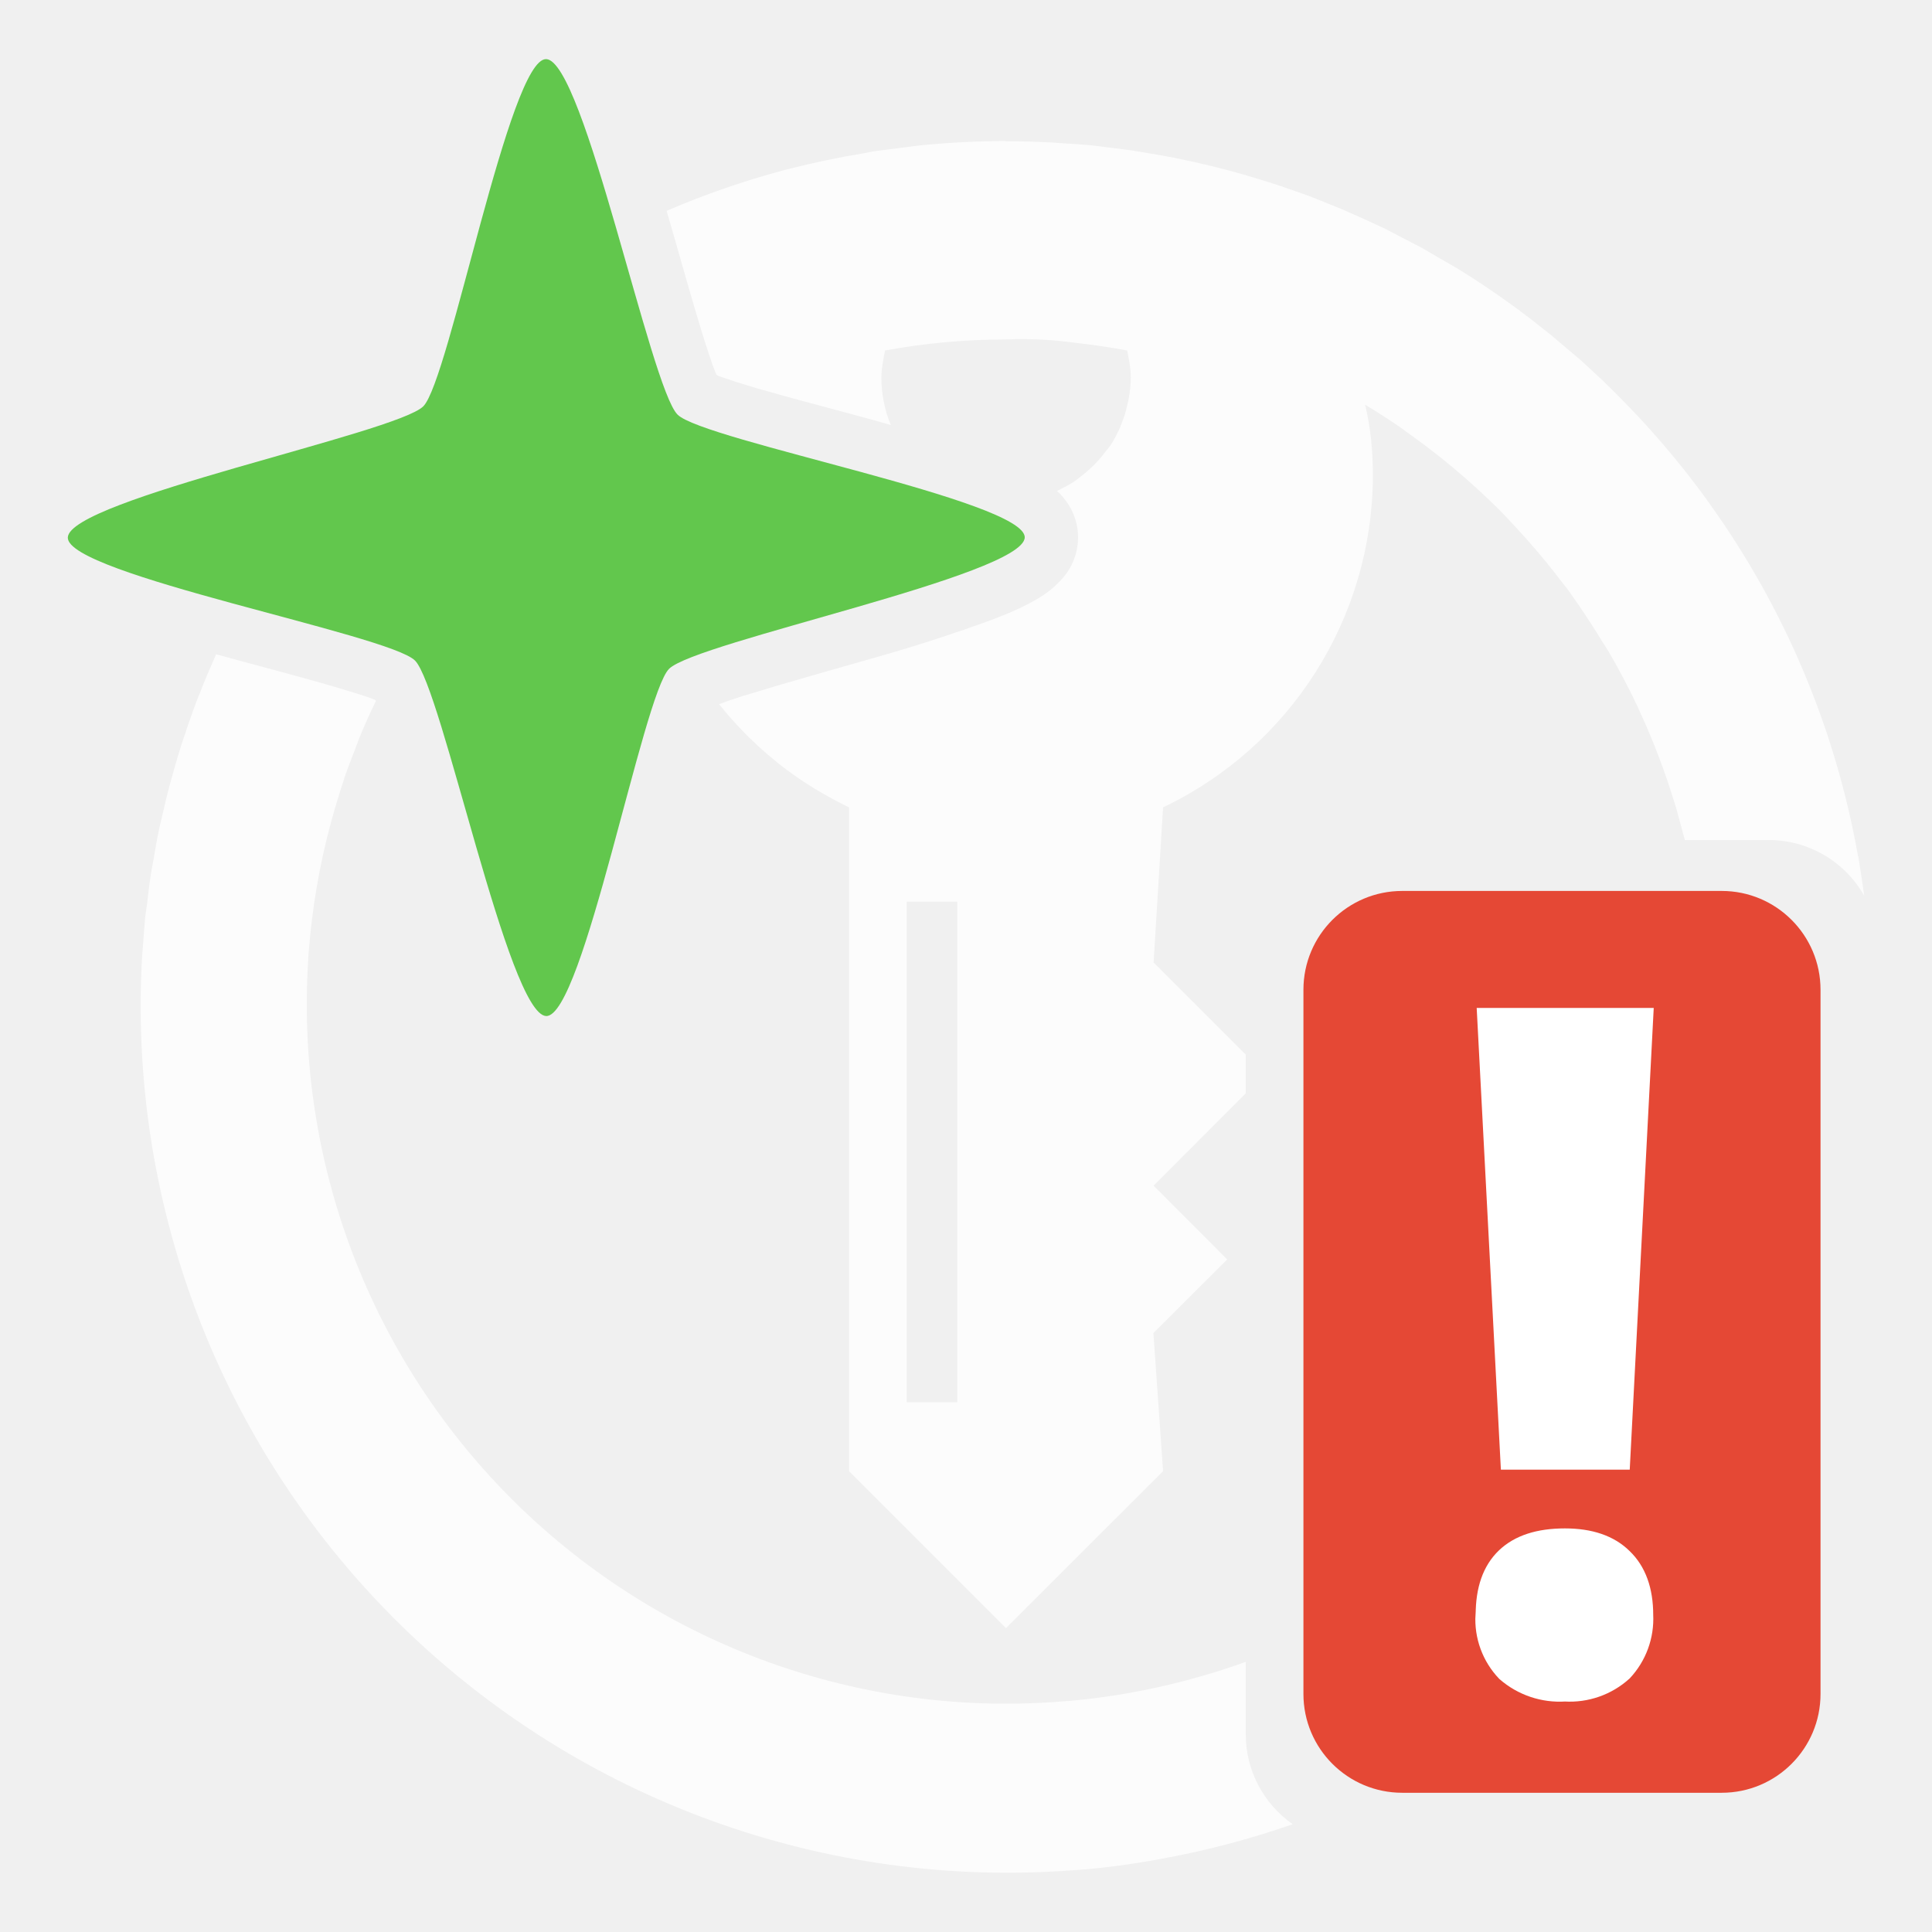
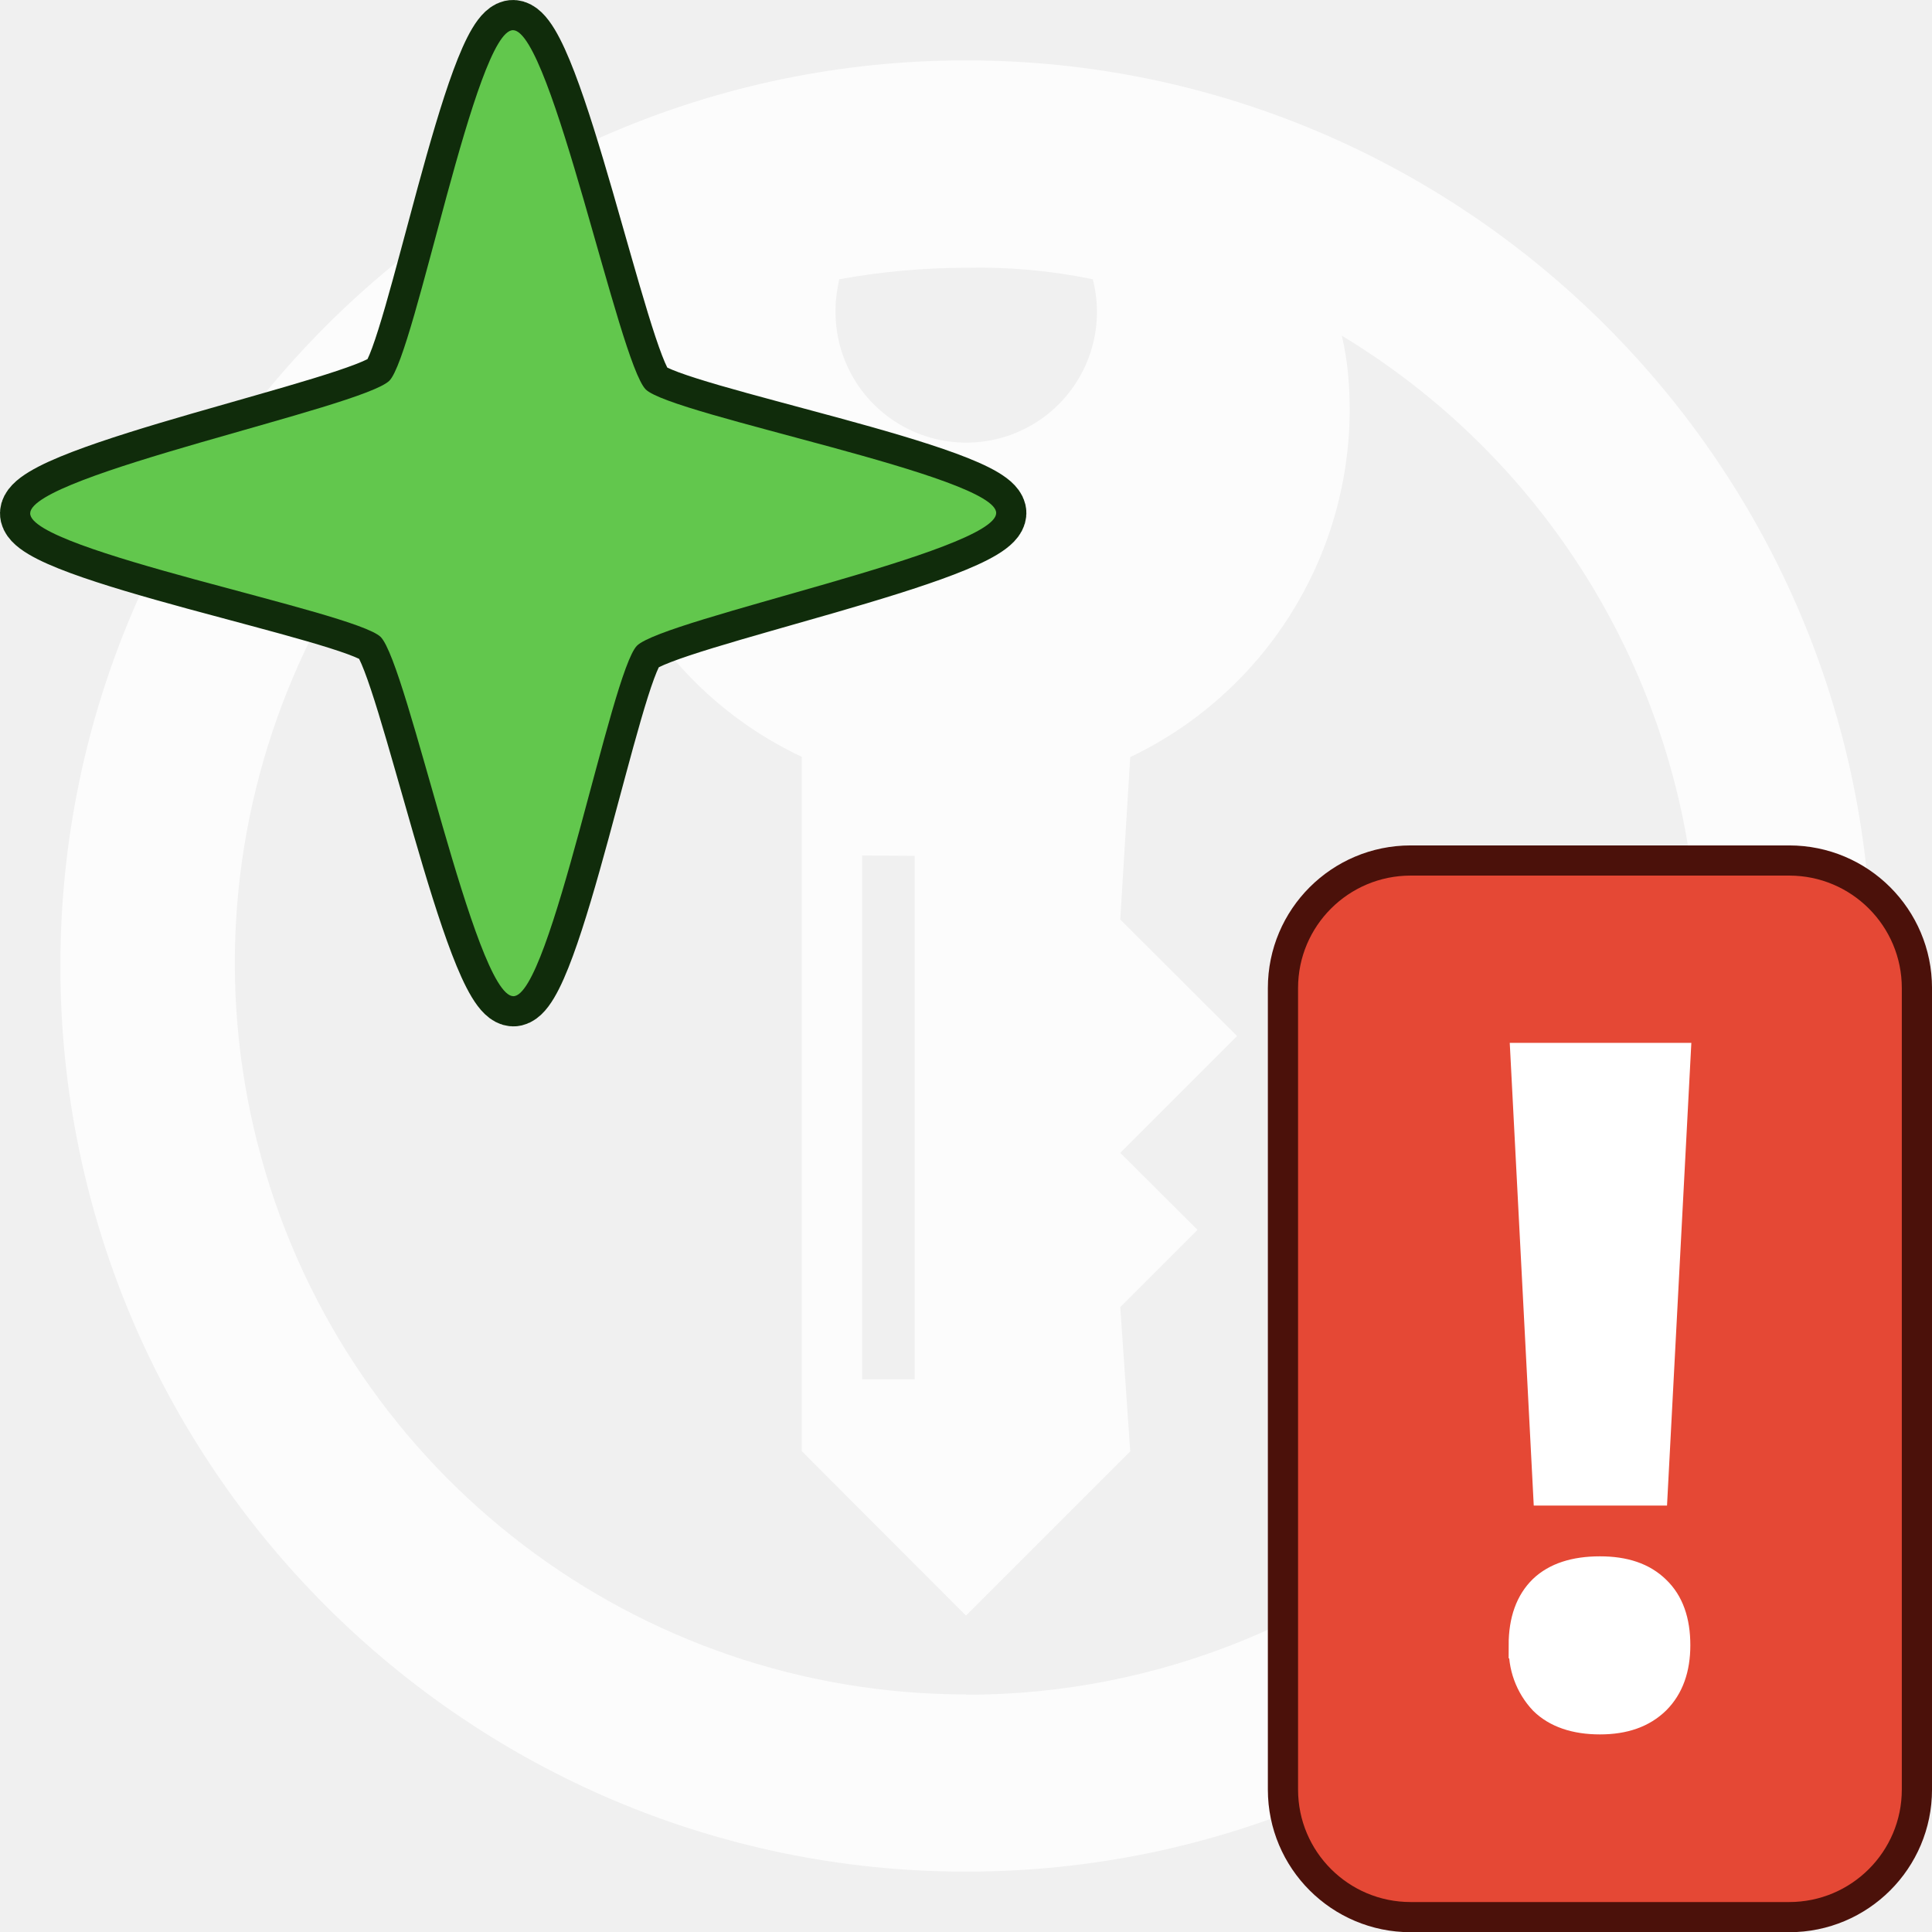
- <svg xmlns="http://www.w3.org/2000/svg" xml:space="preserve" viewBox="0 0 100 100">
-   <g style="display:inline">
-     <g style="display:inline;stroke:#0c0c0c;stroke-width:.736;stroke-dasharray:none;stroke-opacity:.8">
-       <path style="display:inline;fill:#fcfcfc;stroke:none;stroke-width:.736;stroke-dasharray:none;stroke-opacity:.8" d="M52.07 7.3a45.13 45.13 0 0 0-4.58.24l-.99.13-1.27.16-.5.1a44.57 44.57 0 0 0-3.92.82l-.24.06a44.49 44.49 0 0 0-6.06 2.1l.02.09c.65 2.23 1.27 4.48 1.8 6.2.27.86.51 1.6.7 2.08.02.06.04.08.07.13l.09.05c.47.17 1.19.4 2.03.65 1.69.49 3.9 1.06 6.09 1.66l.8.23a6.39 6.39 0 0 1-.49-2.46c0-.47.1-.94.19-1.4 2.06-.38 4.2-.57 6.26-.57a20.09 20.09 0 0 1 3.56.17c.9.1 1.8.23 2.71.4.1.46.19.93.19 1.4 0 .4-.05.78-.12 1.16l-.08.34a5.4 5.4 0 0 1-.24.78l-.13.34c-.15.32-.31.64-.51.93l-.2.25a6.5 6.5 0 0 1-1.28 1.3c-.14.11-.28.23-.43.32-.21.14-.43.25-.65.36l-.18.1.17.15c.4.43.95 1.21.92 2.34a3.23 3.23 0 0 1-.98 2.21c-.39.41-.75.65-1.11.87-.73.43-1.5.76-2.4 1.1a82.7 82.7 0 0 1-6.21 2c-2.24.64-4.48 1.27-6.2 1.8-.7.2-1.22.39-1.69.56l.02.01a19.1 19.1 0 0 0 2.96 2.97l.12.1c.51.4 1.04.78 1.6 1.13l.32.2c.56.33 1.13.65 1.72.93v34.36l8.12 8.12 8.13-8.12-.5-7.15 3.82-3.81-3.81-3.82 4.77-4.78v-2l-4.77-4.77.49-8.03a19.07 19.07 0 0 0 10.86-17.12c0-1.28-.1-2.45-.4-3.72.63.37 1.23.77 1.82 1.17l.51.37a36.22 36.22 0 0 1 2.88 2.28l.56.5c.48.44.95.89 1.4 1.35l.59.63a36.34 36.34 0 0 1 2.07 2.42l.7.9.35.5c.5.72.98 1.45 1.43 2.2l.26.4a36.7 36.7 0 0 1 1.6 3.05v.02l.04.08a36.6 36.6 0 0 1 1.82 4.79l.07.22.44 1.62v.03h4.32a5.68 5.68 0 0 1 4.97 2.88c-.09-.67-.19-1.33-.3-1.99v-.03l-.02-.03a44.59 44.59 0 0 0-7.69-18.25l-.14-.2a45.2 45.2 0 0 0-3.62-4.38l-.29-.3a45.3 45.3 0 0 0-1.1-1.12l-.37-.36-1.11-1.03-.38-.32-1.18-1-.34-.27c-.41-.33-.83-.66-1.26-.97v-.01l-.18-.13a44.95 44.95 0 0 0-3.12-2.1l-1.06-.61-.75-.44-.97-.5-.88-.46-1.01-.47-.9-.4c-.32-.15-.65-.28-.98-.41l-.99-.4-.96-.34a44.26 44.26 0 0 0-5.2-1.48l-.95-.2a44.7 44.7 0 0 0-1.18-.21l-.9-.15a44.7 44.7 0 0 0-1.38-.18l-.8-.1a45 45 0 0 0-1.57-.11c-.2-.01-.4-.04-.6-.04-.74-.04-1.49-.06-2.24-.06ZM11.18 33.87v.01c-.3.68-.6 1.37-.86 2.06l-.04.08c-.26.67-.5 1.35-.72 2.03l-.06.17c-.23.68-.43 1.37-.62 2.07l-.04.14c-.18.64-.33 1.3-.48 1.95l-.09.37c-.13.6-.24 1.22-.34 1.83l-.09.48c-.09.55-.16 1.11-.22 1.67l-.1.7c-.05.5-.08 1.01-.12 1.52-.02.28-.05.55-.06.83A44.86 44.86 0 0 0 55.58 96.8l.57-.04c1.14-.1 2.26-.25 3.36-.44l.44-.08a44.67 44.67 0 0 0 6.96-1.82 5.67 5.67 0 0 1-2.43-4.68v-3.72h-.01c-.9.33-1.83.62-2.76.87l-.29.08a36.06 36.06 0 0 1-5.96 1.06l-.41.03a36.19 36.19 0 0 1-39.1-38.33c0-.23.03-.47.05-.7.04-.5.09-.98.15-1.46a36.2 36.2 0 0 1 1.42-6.5l.27-.85c.15-.44.32-.87.49-1.31l.27-.72c.27-.65.55-1.29.86-1.91l-.02-.03c-.04-.02-.04-.04-.08-.05-.47-.18-1.2-.4-2.04-.65-1.69-.5-3.9-1.07-6.08-1.67l-.06-.01zm35.75 12.8h2.62v25.91h-2.62z" stroke="none" />
-       <rect style="display:inline;fill:#e54835;fill-opacity:1;stroke:none;stroke-width:.928;stroke-dasharray:none;stroke-opacity:.8;paint-order:normal" width="36.37" height="63.43" x="84.91" y="55.83" ry="6.95" transform="translate(4.98 5.03) scale(.7359)" stroke="none" />
-       <path d="M83.88 75.57h-5.72l-1.2-22.9h8.11zm-7 8.02c0-1.31.34-2.3 1.05-2.98.7-.67 1.72-1 3.07-1 1.3 0 2.3.34 3 1.03.71.68 1.07 1.67 1.07 2.95A4 4 0 0 1 84 86.52a4.1 4.1 0 0 1-3 1.05 4.23 4.23 0 0 1-3.05-1.03 3.94 3.94 0 0 1-1.08-2.95z" style="font-weight:700;font-size:48px;font-family:'Open Sans';-inkscape-font-specification:'Open Sans, Bold';display:inline;fill:#fff;stroke:#fff;stroke-width:1;stroke-dasharray:none;stroke-opacity:1" />
-       <path style="display:inline;fill:#62c74d;fill-opacity:1;stroke:none;stroke-width:.736;stroke-linecap:round;stroke-linejoin:round;stroke-dasharray:none;stroke-opacity:.8;paint-order:normal" d="M28.27 52.59c-1.96-.07-5.4-17.02-6.79-18.4-1.35-1.36-18.04-4.46-17.97-6.37.06-1.96 17.02-5.4 18.4-6.79C23.26 19.68 26.37 3 28.27 3.06c1.96.06 5.4 17.02 6.8 18.4 1.34 1.35 18.03 4.46 17.97 6.36-.07 1.96-17.02 5.4-18.41 6.8-1.35 1.34-4.45 18.03-6.36 17.97z" stroke="none" />
+ <svg xmlns="http://www.w3.org/2000/svg" height="64" width="64" viewBox="0 0 64 64" xml:space="preserve">
+   <path d="M32 2C15.46 2 2 15.46 2 32s13.46 30 30 30 30-13.46 30-30S48.54 2 32 2Zm-4.2 7.25c1.38-.25 2.82-.38 4.2-.38a18.7 18.7 0 0 1 4.2.38 4.33 4.33 0 1 1-8.52.94c0-.32.06-.63.12-.94zm2.5 19.1v17.34h-1.74V28.34ZM32 56.13a24.23 24.23 0 0 1-12.45-45.01c-.13.85-.26 1.64-.26 2.49 0 5.04 2.95 9.43 7.27 11.46v23L32 53.52l5.44-5.44-.33-4.78 2.56-2.56-2.56-2.55 3.87-3.87-3.87-3.86.33-5.38a12.77 12.77 0 0 0 7.27-11.46c0-.85-.06-1.64-.26-2.5a24.45 24.45 0 0 1 11.8 20.78A24.23 24.23 0 0 1 32 56.14z" style="display:inline;fill:#fcfcfc;stroke-width:.493" />
+   <g stroke="#0c0c0c" stroke-opacity=".8" style="display:inline;stroke-width:1;stroke:#34220a;stroke-opacity:1">
+     <g style="display:inline;stroke:#34220a;stroke-width:.846;stroke-opacity:1">
+       <path d="M17 33c-1.27-.04-3.5-11-4.39-11.9C11.74 20.25.96 18.24 1 17c.04-1.27 11-3.5 11.9-4.39C13.75 11.74 15.76.96 17 1c1.27.04 3.5 11 4.39 11.9.87.86 11.65 2.87 11.61 4.1-.04 1.27-11 3.5-11.9 4.39-.86.87-2.87 11.65-4.1 11.61z" display="inline" fill="#62c74d" stroke="none" style="display:inline;stroke:#102c0b;stroke-width:2;stroke-dasharray:none;stroke-opacity:1;paint-order:stroke fill markers" />
+     </g>
+     <g style="display:inline;stroke:#34220a;stroke-width:1;stroke-opacity:1">
+       <rect x="39.15" y="22.7" width="20" height="34.04" ry="3.73" display="inline" fill="#e54835" stroke="none" style="display:inline;stroke:#4b110a;stroke-width:2.001;stroke-linecap:round;stroke-linejoin:round;stroke-dasharray:none;stroke-opacity:1;paint-order:stroke fill markers" transform="matrix(1 0 0 .9989 3.85 6.33)" />
+       <path d="M54.81 49.44h-3.59l-.75-14.46h5.1zm-4.4 5.06c0-.83.23-1.45.67-1.88.44-.42 1.08-.63 1.92-.63.82 0 1.44.21 1.89.65.45.43.67 1.05.67 1.86 0 .78-.22 1.4-.67 1.85-.46.45-1.08.67-1.89.67-.82 0-1.46-.22-1.9-.65a2.5 2.5 0 0 1-.68-1.87z" display="inline" fill="#fff" stroke="#fff" style="display:inline;stroke:#fff;stroke-width:.869;stroke-opacity:1" />
    </g>
  </g>
</svg>
